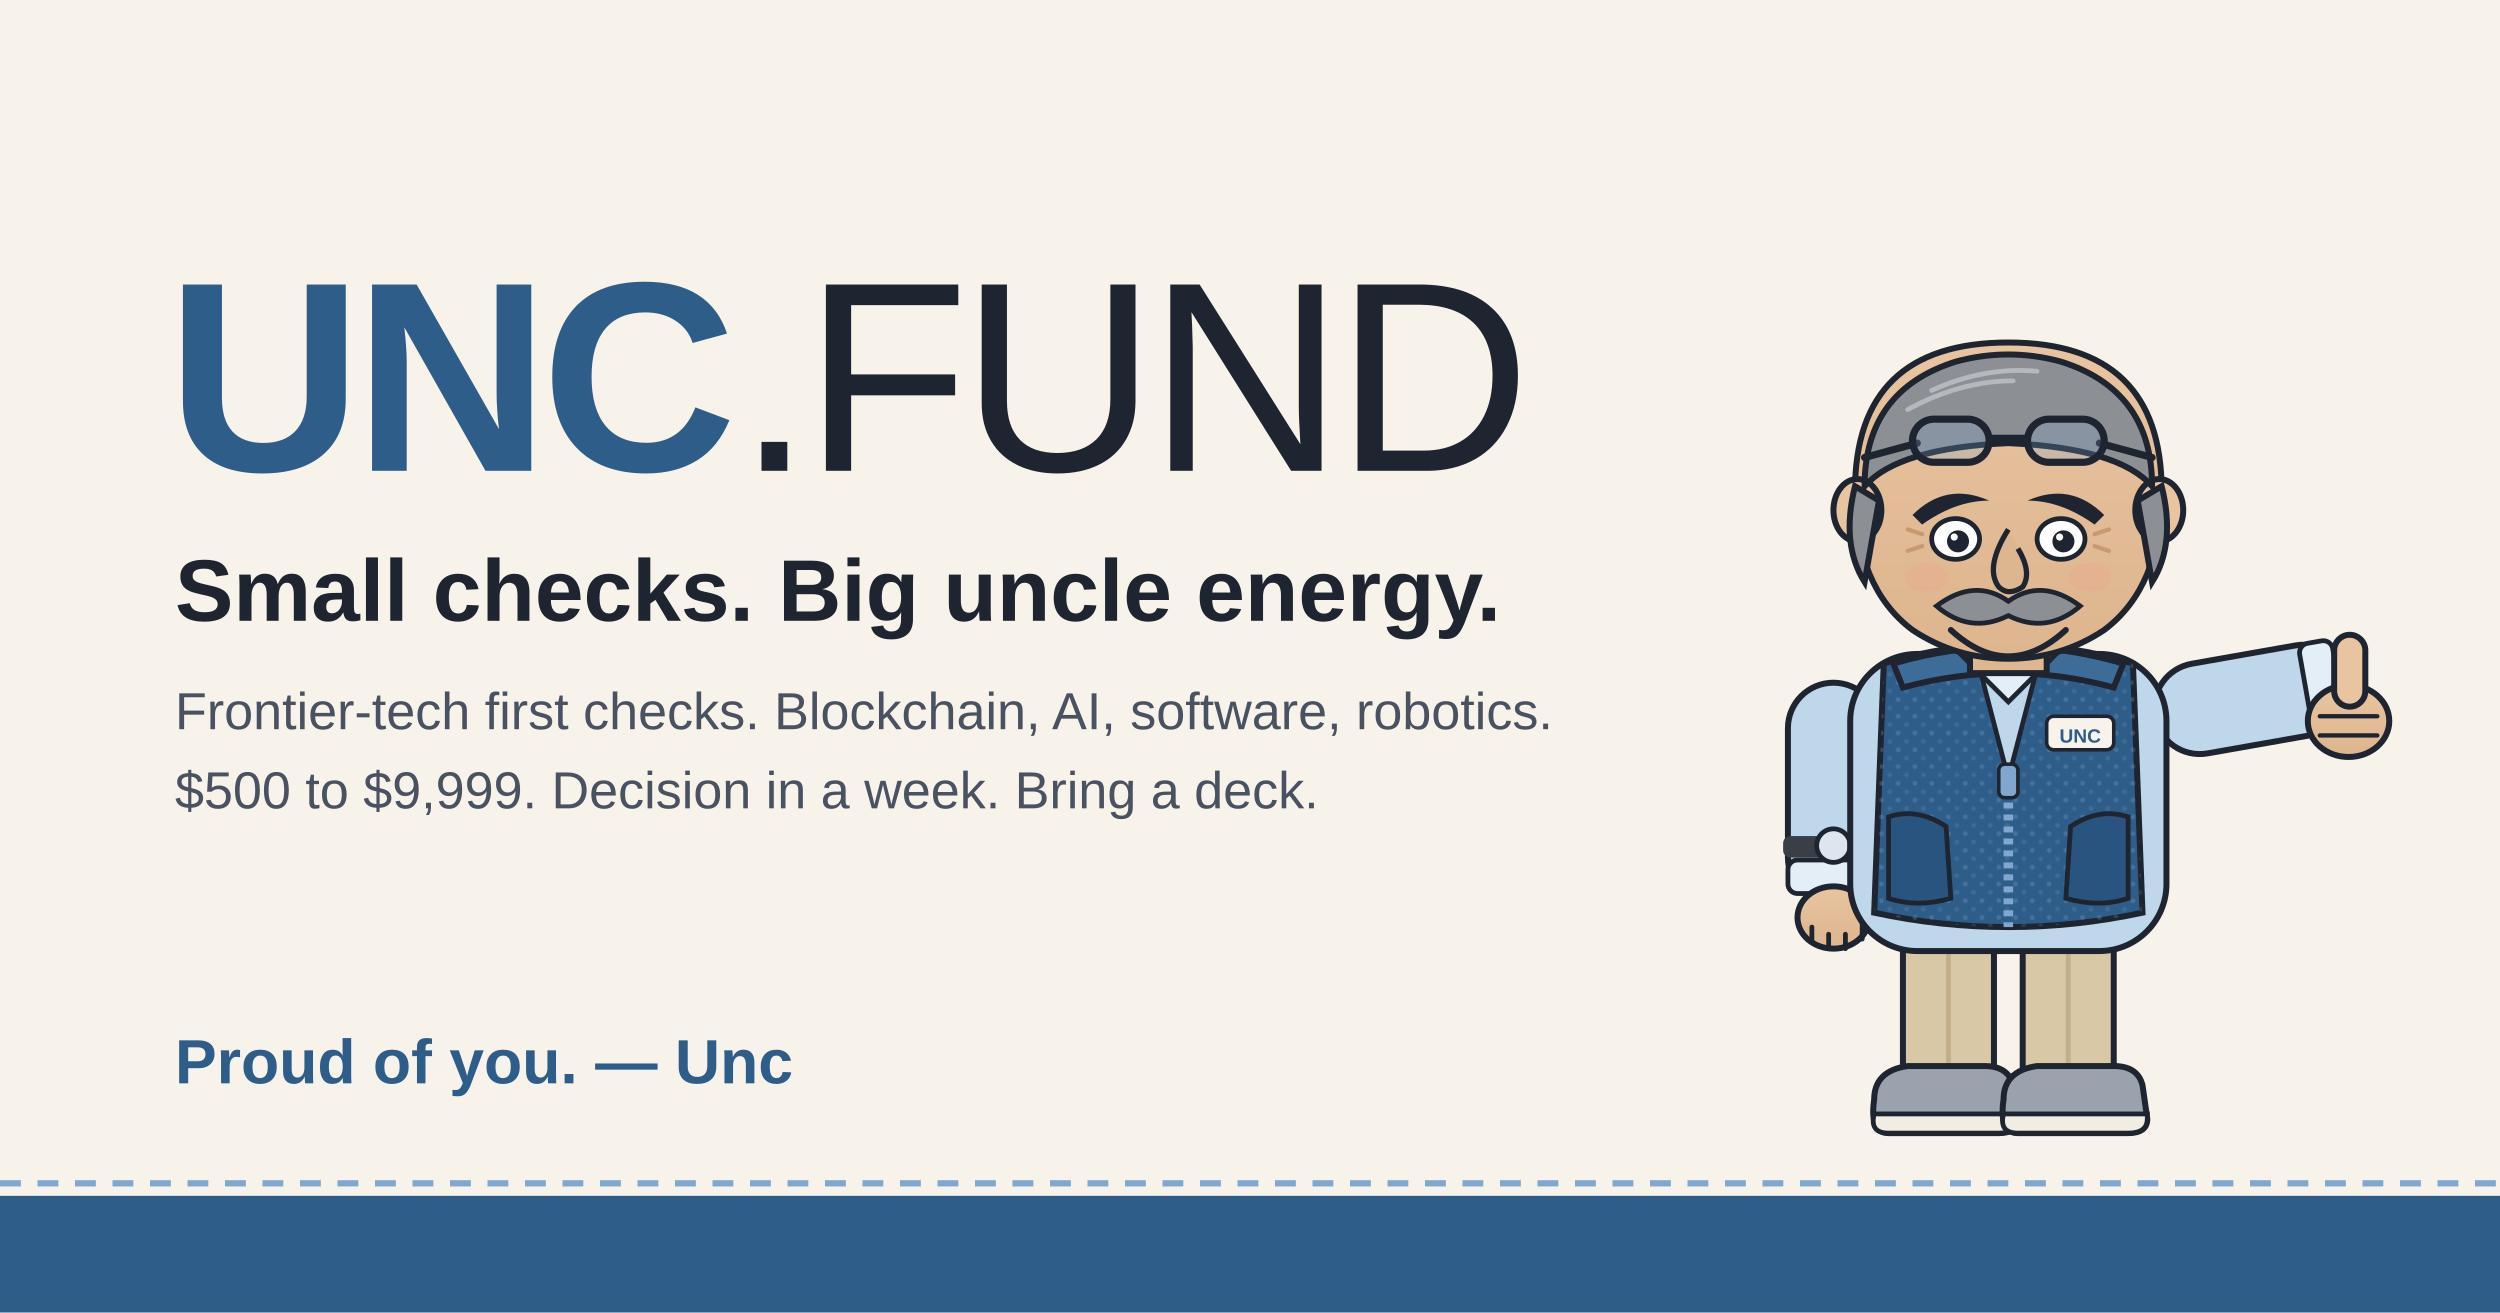
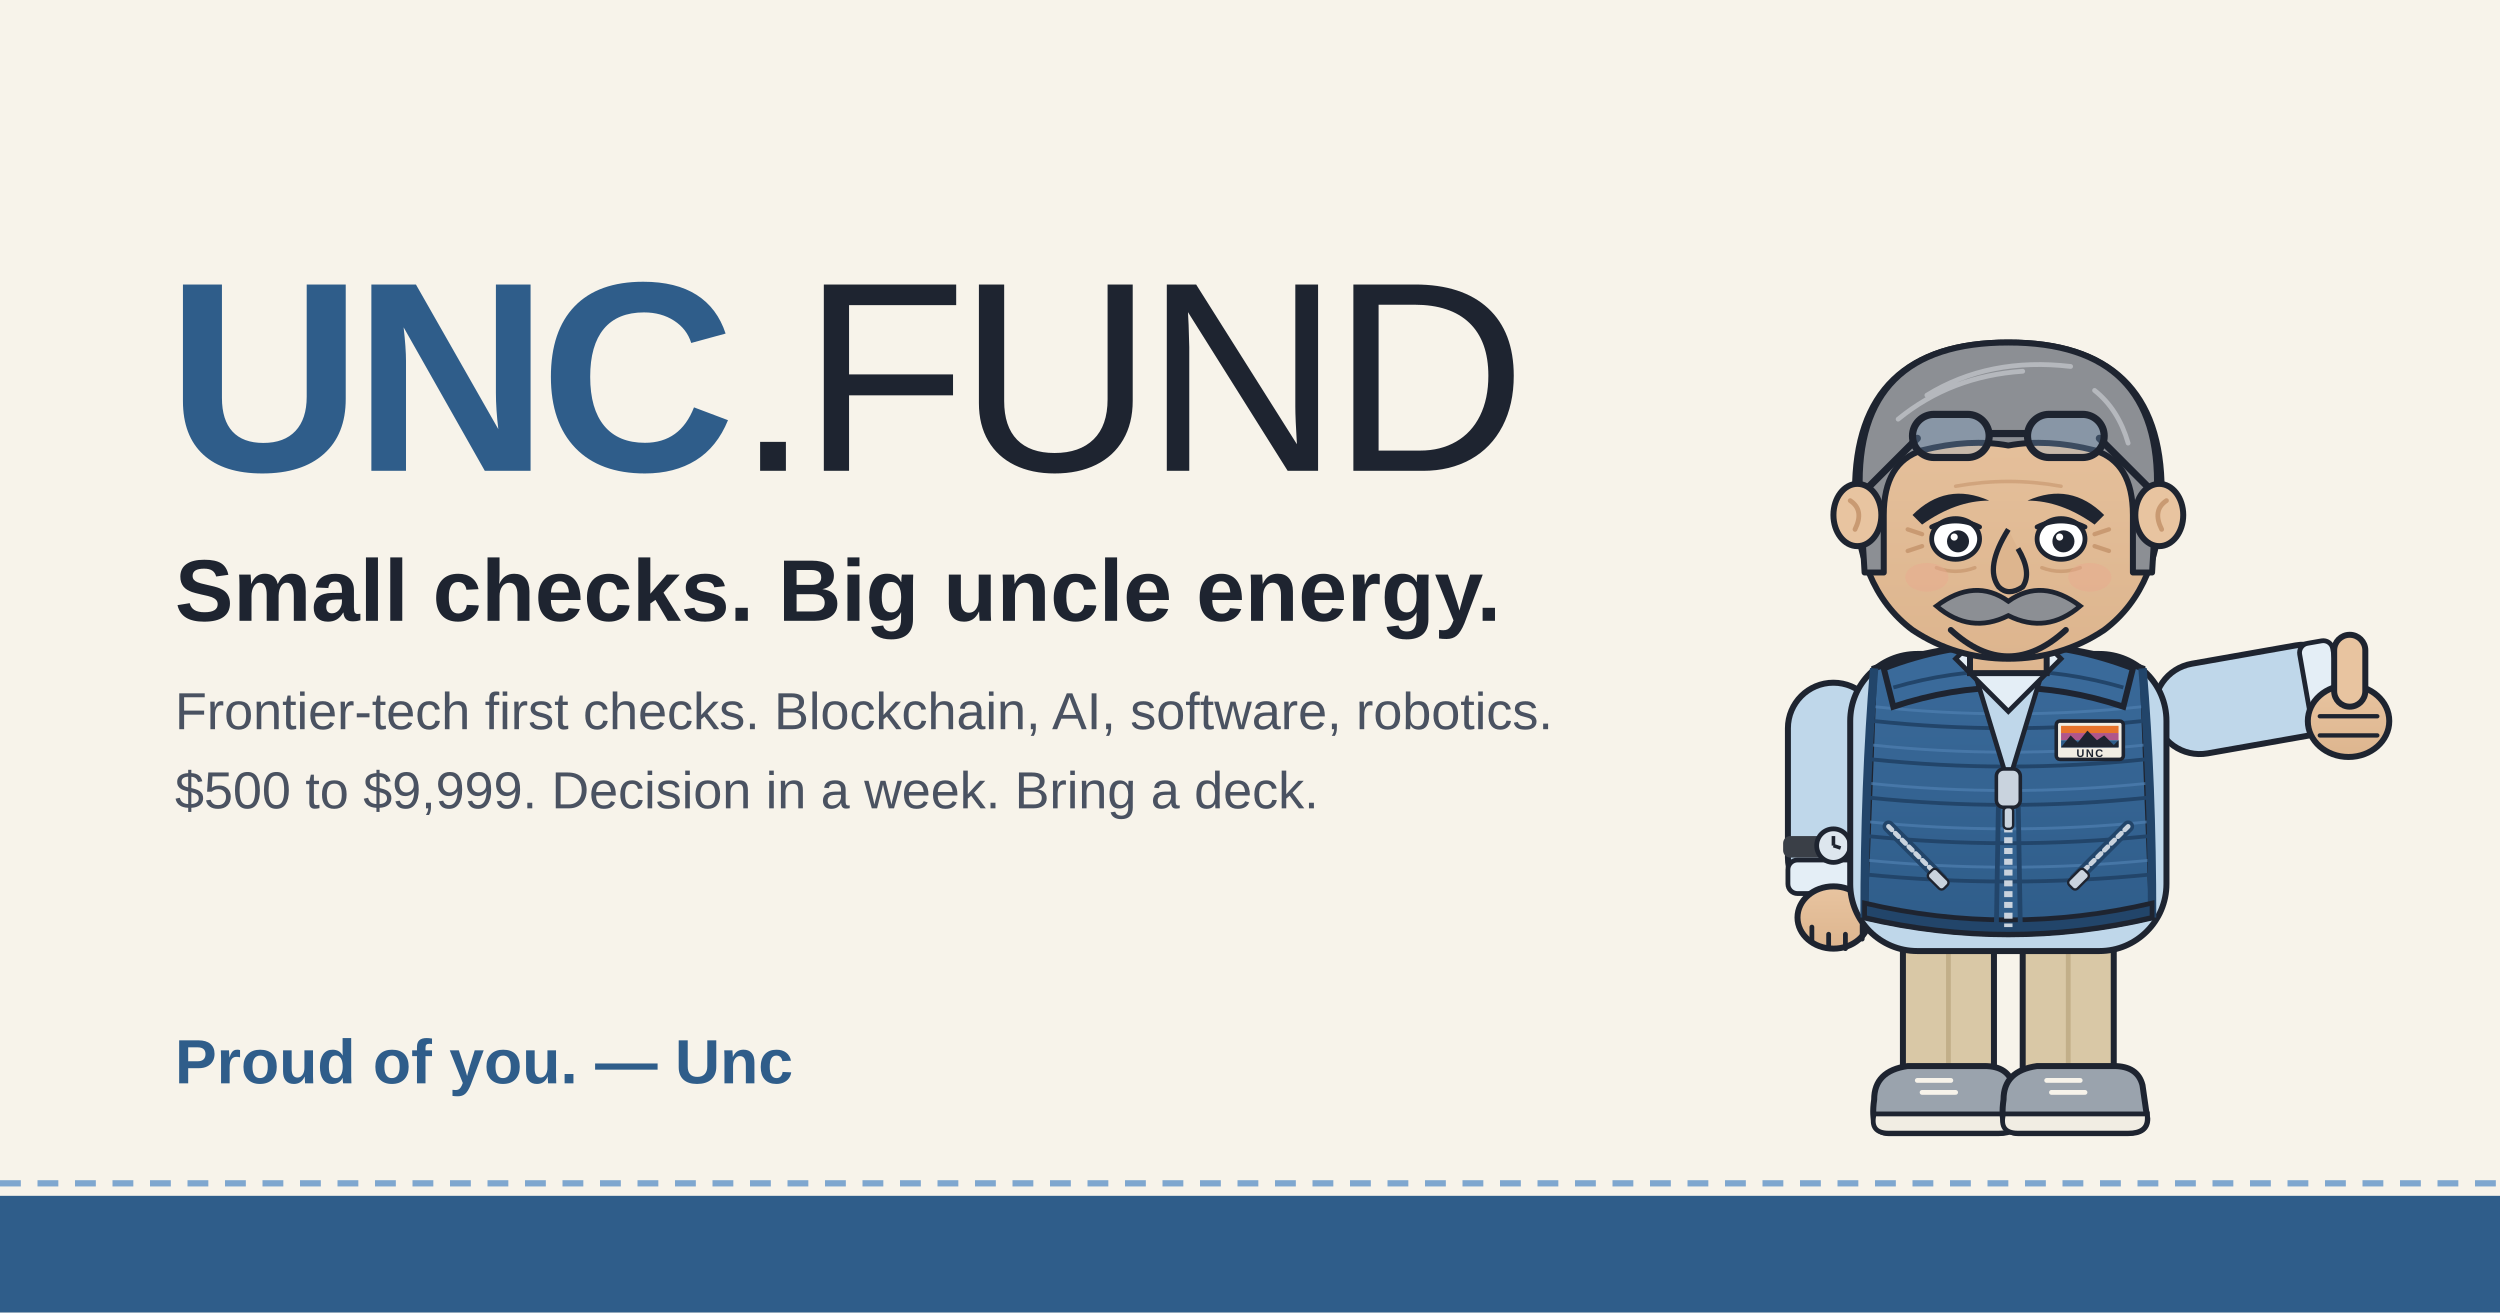
- <svg xmlns="http://www.w3.org/2000/svg" viewBox="0 0 1200 630" width="1200" height="630" role="img" aria-label="Unc.Fund link preview">
+ <svg xmlns="http://www.w3.org/2000/svg" viewBox="0 0 1200 630" width="1200" height="630" role="img" aria-label="Open Graph image, 1200 by 630. Unc giving a thumbs up.">
  <defs>
-     <pattern id="fleece" width="7" height="7" patternUnits="userSpaceOnUse">
-       <circle cx="2" cy="2" r="1" fill="#7FA7CF" opacity=".28" />
-       <circle cx="5.5" cy="5.5" r="1" fill="#7FA7CF" opacity=".18" />
-     </pattern>
    <linearGradient id="skin" x1="0" y1="0" x2="0" y2="1">
      <stop offset="0" stop-color="#E8C4A0" />
      <stop offset="1" stop-color="#DDB58E" />
+     </linearGradient>
+     <linearGradient id="puff" x1="0" y1="0" x2="0" y2="1">
+       <stop offset="0" stop-color="#3A6A9A" />
+       <stop offset="1" stop-color="#2F5D8A" />
    </linearGradient>
  </defs>
  <rect width="1200" height="630" fill="#F7F3EA" />
  <rect x="0" y="574" width="1200" height="56" fill="#2F5D8A" />
  <line x1="0" y1="568" x2="1200" y2="568" stroke="#7FA7CF" stroke-width="3" stroke-dasharray="10 8" />
-   <text x="80" y="226" font-family="Fredoka, 'Source Sans 3', Arial, sans-serif" font-size="130" font-weight="700" letter-spacing="-4" fill="#2F5D8A">UNC<tspan font-weight="500" fill="#1E2430">.FUND</tspan>
+   <text x="80" y="226" font-family="Fredoka, 'Source Sans 3', Arial, sans-serif" font-size="130" font-weight="700" letter-spacing="-4.333" fill="#2F5D8A">UNC<tspan font-weight="500" fill="#1E2430">.FUND</tspan>
  </text>
  <text x="84" y="298" font-family="Fredoka, Arial, sans-serif" font-size="42" font-weight="600" fill="#1E2430">Small checks. Big uncle energy.</text>
  <text x="84" y="350" font-family="'Source Sans 3', Arial, sans-serif" font-size="25" fill="#4A5261">Frontier-tech first checks. Blockchain, AI, software, robotics.</text>
  <text x="84" y="388" font-family="'Source Sans 3', Arial, sans-serif" font-size="25" fill="#4A5261">$500 to $9,999. Decision in a week. Bring a deck.</text>
  <text x="84" y="520" font-family="Fredoka, Arial, sans-serif" font-size="30" font-weight="600" fill="#2F5D8A">Proud of you. — Unc</text>
  <g transform="translate(780 100) scale(1.15)">
-     <rect x="68" y="198" width="38" height="92" rx="19" fill="#BFD7EA" stroke="#1E2430" stroke-width="2.5" />
-     <rect x="68" y="272" width="38" height="14" rx="4" fill="#E4EEF6" stroke="#1E2430" stroke-width="2" />
-     <rect x="66" y="262" width="42" height="9" rx="3" fill="#3A3F47" />
-     <circle cx="87" cy="266" r="7" fill="#DDE6EE" stroke="#1E2430" stroke-width="2" />
-     <ellipse cx="87" cy="296" rx="15" ry="13" fill="url(#skin)" stroke="#1E2430" stroke-width="2.5" />
-     <path d="M78 300 L78 306 M85 303 L85 309 M92 303 L92 309 M99 299 L99 305" stroke="#1E2430" stroke-width="2" stroke-linecap="round" />
+     <g id="arm-left">
+       <rect x="68" y="198" width="38" height="92" rx="19" fill="#BFD7EA" stroke="#1E2430" stroke-width="2.5" />
+       <rect x="68" y="272" width="38" height="14" rx="4" fill="#E4EEF6" stroke="#1E2430" stroke-width="2" />
+       <rect x="66" y="262" width="42" height="9" rx="3" fill="#3A3F47" />
+       <circle cx="87" cy="266" r="7" fill="#DDE6EE" stroke="#1E2430" stroke-width="2" />
+       <path d="M87 266 L87 262 M87 266 L90 267" stroke="#1E2430" stroke-width="1.5" />
+       <ellipse cx="87" cy="296" rx="15" ry="13" fill="url(#skin)" stroke="#1E2430" stroke-width="2.5" />
+       <path d="M78 300 L78 306 M85 303 L85 309 M92 303 L92 309 M99 299 L99 305" stroke="#1E2430" stroke-width="2" stroke-linecap="round" />
+     </g>
    <g transform="rotate(-100 233 210)">
      <rect x="214" y="198" width="38" height="82" rx="19" fill="#BFD7EA" stroke="#1E2430" stroke-width="2.5" />
      <rect x="214" y="262" width="38" height="14" rx="4" fill="#E4EEF6" stroke="#1E2430" stroke-width="2" />
    </g>
    <ellipse cx="302" cy="214" rx="17" ry="15" fill="url(#skin)" stroke="#1E2430" stroke-width="2.5" />
    <rect x="296" y="178" width="13" height="30" rx="6.5" fill="#E8C4A0" stroke="#1E2430" stroke-width="2.5" />
    <path d="M290 212 L314 212 M290 220 L314 220" stroke="#1E2430" stroke-width="1.8" stroke-linecap="round" />
-     <rect x="116" y="288" width="38" height="84" rx="11" fill="#D9C8A6" stroke="#1E2430" stroke-width="2.5" />
-     <rect x="166" y="288" width="38" height="84" rx="11" fill="#D9C8A6" stroke="#1E2430" stroke-width="2.5" />
-     <path d="M135 300 L135 362 M185 300 L185 362" stroke="#C2AF89" stroke-width="2" stroke-linecap="round" />
-     <rect x="110" y="284" width="100" height="12" rx="3" fill="#6B4F3A" stroke="#1E2430" stroke-width="2" />
-     <rect x="152" y="282" width="16" height="16" rx="3" fill="#C9A86A" stroke="#1E2430" stroke-width="2" />
-     <path d="M104 372 Q104 360 118 358 L150 358 Q160 358 162 366 L164 380 Q164 386 156 386 L110 386 Q102 386 104 372 Z" fill="#9AA3AD" stroke="#1E2430" stroke-width="2.5" />
-     <path d="M104 378 L164 378 L164 380 Q164 386 156 386 L110 386 Q102 386 104 378 Z" fill="#F1EDE3" stroke="#1E2430" stroke-width="2" />
-     <path d="M158 372 Q158 360 172 358 L204 358 Q214 358 216 366 L218 380 Q218 386 210 386 L164 386 Q156 386 158 372 Z" fill="#9AA3AD" stroke="#1E2430" stroke-width="2.5" />
-     <path d="M158 378 L218 378 L218 380 Q218 386 210 386 L164 386 Q156 386 158 378 Z" fill="#F1EDE3" stroke="#1E2430" stroke-width="2" />
-     <rect x="94" y="186" width="132" height="124" rx="28" fill="#BFD7EA" stroke="#1E2430" stroke-width="2.5" />
-     <path d="M108 190 Q160 174 212 190 L216 294 Q160 306 104 294 Z" fill="#2F5D8A" stroke="#1E2430" stroke-width="2.5" />
-     <path d="M108 190 Q160 174 212 190 L216 294 Q160 306 104 294 Z" fill="url(#fleece)" />
-     <path d="M112 190 Q160 176 208 190 L204 200 Q160 188 116 200 Z" fill="#3E6C99" stroke="#1E2430" stroke-width="2.5" />
-     <path d="M148 192 L160 238 L172 192 Z" fill="#BFD7EA" stroke="#1E2430" stroke-width="2" />
-     <path d="M140 186 L160 206 L180 186 L170 178 L160 190 L150 178 Z" fill="#E4EEF6" stroke="#1E2430" stroke-width="2" />
-     <line x1="160" y1="238" x2="160" y2="300" stroke="#7FA7CF" stroke-width="4" stroke-dasharray="2.5 2.5" />
-     <rect x="156" y="232" width="8" height="14" rx="2.5" fill="#7FA7CF" stroke="#1E2430" stroke-width="1.5" />
-     <path d="M110 254 Q122 250 134 258 L136 288 Q122 292 110 288 Z" fill="#2A5480" stroke="#1E2430" stroke-width="2" />
-     <path d="M186 258 Q198 250 210 254 L210 288 Q198 292 184 288 Z" fill="#2A5480" stroke="#1E2430" stroke-width="2" />
-     <rect x="176" y="212" width="28" height="14" rx="3" fill="#F7F3EA" stroke="#1E2430" stroke-width="1.5" />
-     <text x="190" y="223" font-family="Fredoka, Arial, sans-serif" font-size="8" font-weight="700" text-anchor="middle" fill="#2F5D8A">UNC</text>
-     <rect x="144" y="160" width="32" height="34" fill="url(#skin)" stroke="#1E2430" stroke-width="2.5" />
-     <path d="M96 118 Q96 56 160 56 Q224 56 224 118 Q224 158 200 176 Q182 188 160 188 Q138 188 120 176 Q96 158 96 118 Z" fill="url(#skin)" stroke="#1E2430" stroke-width="2.5" />
-     <ellipse cx="97" cy="126" rx="10" ry="13" fill="#E8C4A0" stroke="#1E2430" stroke-width="2.5" />
-     <ellipse cx="223" cy="126" rx="10" ry="13" fill="#E8C4A0" stroke="#1E2430" stroke-width="2.5" />
-     <path d="M100 116 Q100 76 138 64 Q160 58 182 64 Q220 76 220 116 Q206 100 160 98 Q114 100 100 116 Z" fill="#8C8F94" stroke="#1E2430" stroke-width="2.5" />
-     <path d="M96 116 Q90 140 100 156 L106 122 Z" fill="#8C8F94" stroke="#1E2430" stroke-width="2.5" />
-     <path d="M224 116 Q230 140 220 156 L214 122 Z" fill="#8C8F94" stroke="#1E2430" stroke-width="2.5" />
-     <path d="M118 84 Q140 72 162 72 M128 76 Q150 66 172 68" fill="none" stroke="#B5B8BD" stroke-width="2" stroke-linecap="round" />
-     <path d="M100 104 L122 98 M220 104 L198 98" stroke="#1E2430" stroke-width="3" stroke-linecap="round" />
-     <rect x="120" y="88" width="32" height="18" rx="9" fill="#7FA7CF" fill-opacity=".25" stroke="#1E2430" stroke-width="3" />
-     <rect x="168" y="88" width="32" height="18" rx="9" fill="#7FA7CF" fill-opacity=".25" stroke="#1E2430" stroke-width="3" />
-     <line x1="152" y1="96" x2="168" y2="96" stroke="#1E2430" stroke-width="3" />
-     <path d="M120 128 Q134 114 152 122 Q138 122 124 132 Z" fill="#1E2430" />
-     <path d="M200 128 Q186 114 168 122 Q182 122 196 132 Z" fill="#1E2430" />
-     <ellipse cx="138" cy="138" rx="10" ry="8.5" fill="#FFFFFF" stroke="#1E2430" stroke-width="2" />
-     <circle cx="139" cy="139" r="4.6" fill="#1E2430" />
-     <circle cx="137.4" cy="137.2" r="1.5" fill="#FFFFFF" />
-     <ellipse cx="182" cy="138" rx="10" ry="8.5" fill="#FFFFFF" stroke="#1E2430" stroke-width="2" />
-     <circle cx="183" cy="139" r="4.6" fill="#1E2430" />
-     <circle cx="181.4" cy="137.2" r="1.5" fill="#FFFFFF" />
-     <path d="M124 136 L118 134 M124 141 L118 143 M196 136 L202 134 M196 141 L202 143" stroke="#C99A72" stroke-width="1.8" stroke-linecap="round" />
-     <ellipse cx="126" cy="154" rx="9" ry="6" fill="#E9A98D" opacity=".45" />
-     <ellipse cx="194" cy="154" rx="9" ry="6" fill="#E9A98D" opacity=".45" />
-     <path d="M160 134 Q150 150 156 158 Q160 162 166 158 Q170 152 164 142" fill="#DDB58E" stroke="#1E2430" stroke-width="2.2" stroke-linejoin="round" />
-     <path d="M130 166 Q146 154 160 164 Q174 154 190 166 Q176 178 160 170 Q144 178 130 166 Z" fill="#8C8F94" stroke="#1E2430" stroke-width="2" />
-     <path d="M136 176 Q160 198 184 176" fill="none" stroke="#1E2430" stroke-width="2.5" stroke-linecap="round" />
+     <g id="legs">
+       <rect x="116" y="288" width="38" height="84" rx="11" fill="#D9C8A6" stroke="#1E2430" stroke-width="2.5" />
+       <rect x="166" y="288" width="38" height="84" rx="11" fill="#D9C8A6" stroke="#1E2430" stroke-width="2.5" />
+       <path d="M135 300 L135 362 M185 300 L185 362" stroke="#C2AF89" stroke-width="2" stroke-linecap="round" />
+       <rect x="110" y="284" width="100" height="12" rx="3" fill="#6B4F3A" stroke="#1E2430" stroke-width="2" />
+       <rect x="152" y="282" width="16" height="16" rx="3" fill="#C9A86A" stroke="#1E2430" stroke-width="2" />
+       <rect x="158" y="286" width="4" height="8" fill="#6B4F3A" />
+     </g>
+     <g id="shoes">
+       <path d="M104 372 Q104 360 118 358 L150 358 Q160 358 162 366 L164 380 Q164 386 156 386 L110 386 Q102 386 104 372 Z" fill="#9AA3AD" stroke="#1E2430" stroke-width="2.5" />
+       <path d="M104 378 L164 378 L164 380 Q164 386 156 386 L110 386 Q102 386 104 378 Z" fill="#F1EDE3" stroke="#1E2430" stroke-width="2" />
+       <path d="M122 364 L136 364 M124 369 L138 369" stroke="#F7F3EA" stroke-width="2" stroke-linecap="round" />
+       <path d="M158 372 Q158 360 172 358 L204 358 Q214 358 216 366 L218 380 Q218 386 210 386 L164 386 Q156 386 158 372 Z" fill="#9AA3AD" stroke="#1E2430" stroke-width="2.5" />
+       <path d="M158 378 L218 378 L218 380 Q218 386 210 386 L164 386 Q156 386 158 378 Z" fill="#F1EDE3" stroke="#1E2430" stroke-width="2" />
+       <path d="M176 364 L190 364 M178 369 L192 369" stroke="#F7F3EA" stroke-width="2" stroke-linecap="round" />
+     </g>
+     <g id="torso">
+       <rect x="94" y="186" width="132" height="124" rx="28" fill="#BFD7EA" stroke="#1E2430" stroke-width="2.5" />
+       <path d="M104 192 Q160 172 216 192 L220 296 Q160 310 100 296 Z" fill="url(#puff)" stroke="#1E2430" stroke-width="2.5" />
+       <g stroke="#22456A" stroke-width="1.6" fill="none">
+         <path d="M104 214 Q160 220 216 214" />
+         <path d="M103 230 Q160 236 217 230" />
+         <path d="M102 246 Q160 252 218 246" />
+         <path d="M101 262 Q160 268 219 262" />
+         <path d="M100 278 Q160 284 220 278" />
+       </g>
+       <g stroke="#4E7FB0" stroke-width="1.2" fill="none" opacity=".7">
+         <path d="M104 208 Q160 214 216 208" />
+         <path d="M103 224 Q160 230 217 224" />
+         <path d="M102 240 Q160 246 218 240" />
+         <path d="M101 256 Q160 262 219 256" />
+         <path d="M100 272 Q160 278 220 272" />
+       </g>
+       <path d="M104 192 Q100 240 100 296" fill="none" stroke="#22456A" stroke-width="3.5" />
+       <path d="M216 192 Q220 240 220 296" fill="none" stroke="#22456A" stroke-width="3.5" />
+       <path d="M100 296 Q160 310 220 296 L220 290 Q160 304 100 290 Z" fill="#22456A" stroke="#1E2430" stroke-width="2" />
+       <path d="M108 192 Q160 172 212 192 L208 208 Q160 192 112 208 Z" fill="#3A6A9A" stroke="#1E2430" stroke-width="2.5" />
+       <path d="M112 200 Q160 186 208 200" fill="none" stroke="#22456A" stroke-width="1.6" />
+       <path d="M146 194 L160 240 L174 194 Z" fill="#BFD7EA" stroke="#1E2430" stroke-width="2" />
+       <path d="M138 188 L160 210 L182 188 L172 178 L160 192 L148 178 Z" fill="#E4EEF6" stroke="#1E2430" stroke-width="2" />
+       <path d="M156 240 L155 300 M164 240 L165 300" stroke="#22456A" stroke-width="2" />
+       <line x1="160" y1="240" x2="160" y2="300" stroke="#C9D3DE" stroke-width="3.5" stroke-dasharray="2.5 2" />
+       <rect x="155" y="234" width="10" height="16" rx="3" fill="#C9D3DE" stroke="#1E2430" stroke-width="1.5" />
+       <rect x="158" y="250" width="4" height="9" rx="1.5" fill="#C9D3DE" stroke="#1E2430" stroke-width="1" />
+       <path d="M150 180 L170 180 L170 190 L150 190 Z" fill="#3A6A9A" stroke="#1E2430" stroke-width="1.5" />
+       <path d="M110 258 L132 280" stroke="#22456A" stroke-width="5" stroke-linecap="round" />
+       <path d="M110 258 L132 280" stroke="#C9D3DE" stroke-width="2" stroke-dasharray="2 2" stroke-linecap="round" />
+       <rect x="128" y="276" width="5" height="9" rx="1.5" fill="#C9D3DE" stroke="#1E2430" stroke-width="1" transform="rotate(-45 130 280)" />
+       <path d="M210 258 L188 280" stroke="#22456A" stroke-width="5" stroke-linecap="round" />
+       <path d="M210 258 L188 280" stroke="#C9D3DE" stroke-width="2" stroke-dasharray="2 2" stroke-linecap="round" />
+       <rect x="187" y="276" width="5" height="9" rx="1.5" fill="#C9D3DE" stroke="#1E2430" stroke-width="1" transform="rotate(45 190 280)" />
+       <g transform="translate(180 214)">
+         <rect x="0" y="0" width="28" height="16" rx="1.5" fill="#F1EDE3" stroke="#1E2430" stroke-width="1.5" />
+         <rect x="2" y="2" width="24" height="3" fill="#E8742C" />
+         <rect x="2" y="5" width="24" height="3" fill="#B0568A" />
+         <rect x="2" y="8" width="24" height="3" fill="#2F5D8A" />
+         <path d="M2 11 L6 6 L9 9 L13 4 L17 8 L20 6 L24 10 L26 8 L26 11 Z" fill="#1E2430" />
+         <text x="14" y="15" font-family="Fredoka, Arial, sans-serif" font-size="4.6" font-weight="700" text-anchor="middle" fill="#1E2430" letter-spacing=".6">UNC</text>
+       </g>
+     </g>
+     <g id="head">
+       <rect x="144" y="160" width="32" height="34" fill="url(#skin)" stroke="#1E2430" stroke-width="2.5" />
+       <path d="M96 118 Q96 56 160 56 Q224 56 224 118 Q224 158 200 176 Q182 188 160 188 Q138 188 120 176 Q96 158 96 118 Z" fill="url(#skin)" stroke="#1E2430" stroke-width="2.5" />
+       <path d="M100 152 L98 118 Q96 56 160 56 Q224 56 222 118 L220 152 L212 152 L212 128 Q212 106 196 101 Q176 96 160 99 Q144 96 124 101 Q108 106 108 128 L108 152 Z" fill="#8C8F94" stroke="#1E2430" stroke-width="2.5" stroke-linejoin="round" />
+       <path d="M114 88 Q136 70 166 68 M126 78 Q152 62 186 66 M196 76 Q206 84 210 98" fill="none" stroke="#B5B8BD" stroke-width="2" stroke-linecap="round" />
+       <ellipse cx="97" cy="128" rx="10" ry="13" fill="#E8C4A0" stroke="#1E2430" stroke-width="2.5" />
+       <ellipse cx="223" cy="128" rx="10" ry="13" fill="#E8C4A0" stroke="#1E2430" stroke-width="2.5" />
+       <path d="M94 122 Q100 126 96 134 M226 122 Q220 126 224 134" fill="none" stroke="#C99A72" stroke-width="2" stroke-linecap="round" />
+       <path d="M102 116 L122 96 M218 116 L198 96" stroke="#1E2430" stroke-width="3" stroke-linecap="round" />
+       <rect x="120" y="86" width="32" height="18" rx="9" fill="#7FA7CF" fill-opacity=".3" stroke="#1E2430" stroke-width="3" />
+       <rect x="168" y="86" width="32" height="18" rx="9" fill="#7FA7CF" fill-opacity=".3" stroke="#1E2430" stroke-width="3" />
+       <line x1="152" y1="94" x2="168" y2="94" stroke="#1E2430" stroke-width="3" />
+       <path d="M138 116 Q160 112 182 116" fill="none" stroke="#C99A72" stroke-width="1.5" stroke-linecap="round" opacity=".7" />
+       <g id="brows">
+         <path d="M120 128 Q134 114 152 122 Q138 122 124 132 Z" fill="#1E2430" />
+         <path d="M200 128 Q186 114 168 122 Q182 122 196 132 Z" fill="#1E2430" />
+       </g>
+       <g id="eyes">
+         <g id="eye-left">
+           <ellipse cx="138" cy="138" rx="10" ry="8.5" fill="#FFFFFF" stroke="#1E2430" stroke-width="2" />
+           <g id="pupil-left">
+             <circle cx="139" cy="139" r="4.6" fill="#1E2430" />
+             <circle cx="137.4" cy="137.2" r="1.5" fill="#FFFFFF" />
+           </g>
+           <path d="M128 133 Q138 128 148 133" fill="none" stroke="#1E2430" stroke-width="2" stroke-linecap="round" />
+         </g>
+         <g id="eye-right">
+           <ellipse cx="182" cy="138" rx="10" ry="8.5" fill="#FFFFFF" stroke="#1E2430" stroke-width="2" />
+           <g id="pupil-right">
+             <circle cx="183" cy="139" r="4.6" fill="#1E2430" />
+             <circle cx="181.4" cy="137.2" r="1.5" fill="#FFFFFF" />
+           </g>
+           <path d="M172 133 Q182 128 192 133" fill="none" stroke="#1E2430" stroke-width="2" stroke-linecap="round" />
+         </g>
+       </g>
+       <path d="M124 136 L118 134 M124 141 L118 143 M196 136 L202 134 M196 141 L202 143" stroke="#C99A72" stroke-width="1.8" stroke-linecap="round" />
+       <path d="M130 150 Q138 153 146 150 M174 150 Q182 153 190 150" fill="none" stroke="#C99A72" stroke-width="1.5" stroke-linecap="round" opacity=".8" />
+       <ellipse cx="126" cy="154" rx="9" ry="6" fill="#E9A98D" opacity=".45" />
+       <ellipse cx="194" cy="154" rx="9" ry="6" fill="#E9A98D" opacity=".45" />
+       <path d="M160 134 Q150 150 156 158 Q160 162 166 158 Q170 152 164 142" fill="#DDB58E" stroke="#1E2430" stroke-width="2.2" stroke-linejoin="round" />
+       <path d="M130 166 Q146 154 160 164 Q174 154 190 166 Q176 178 160 170 Q144 178 130 166 Z" fill="#8C8F94" stroke="#1E2430" stroke-width="2" />
+       <g id="mouth">
+         <path d="M136 176 Q160 198 184 176" fill="none" stroke="#1E2430" stroke-width="2.5" stroke-linecap="round" />
+       </g>
+     </g>
  </g>
</svg>
